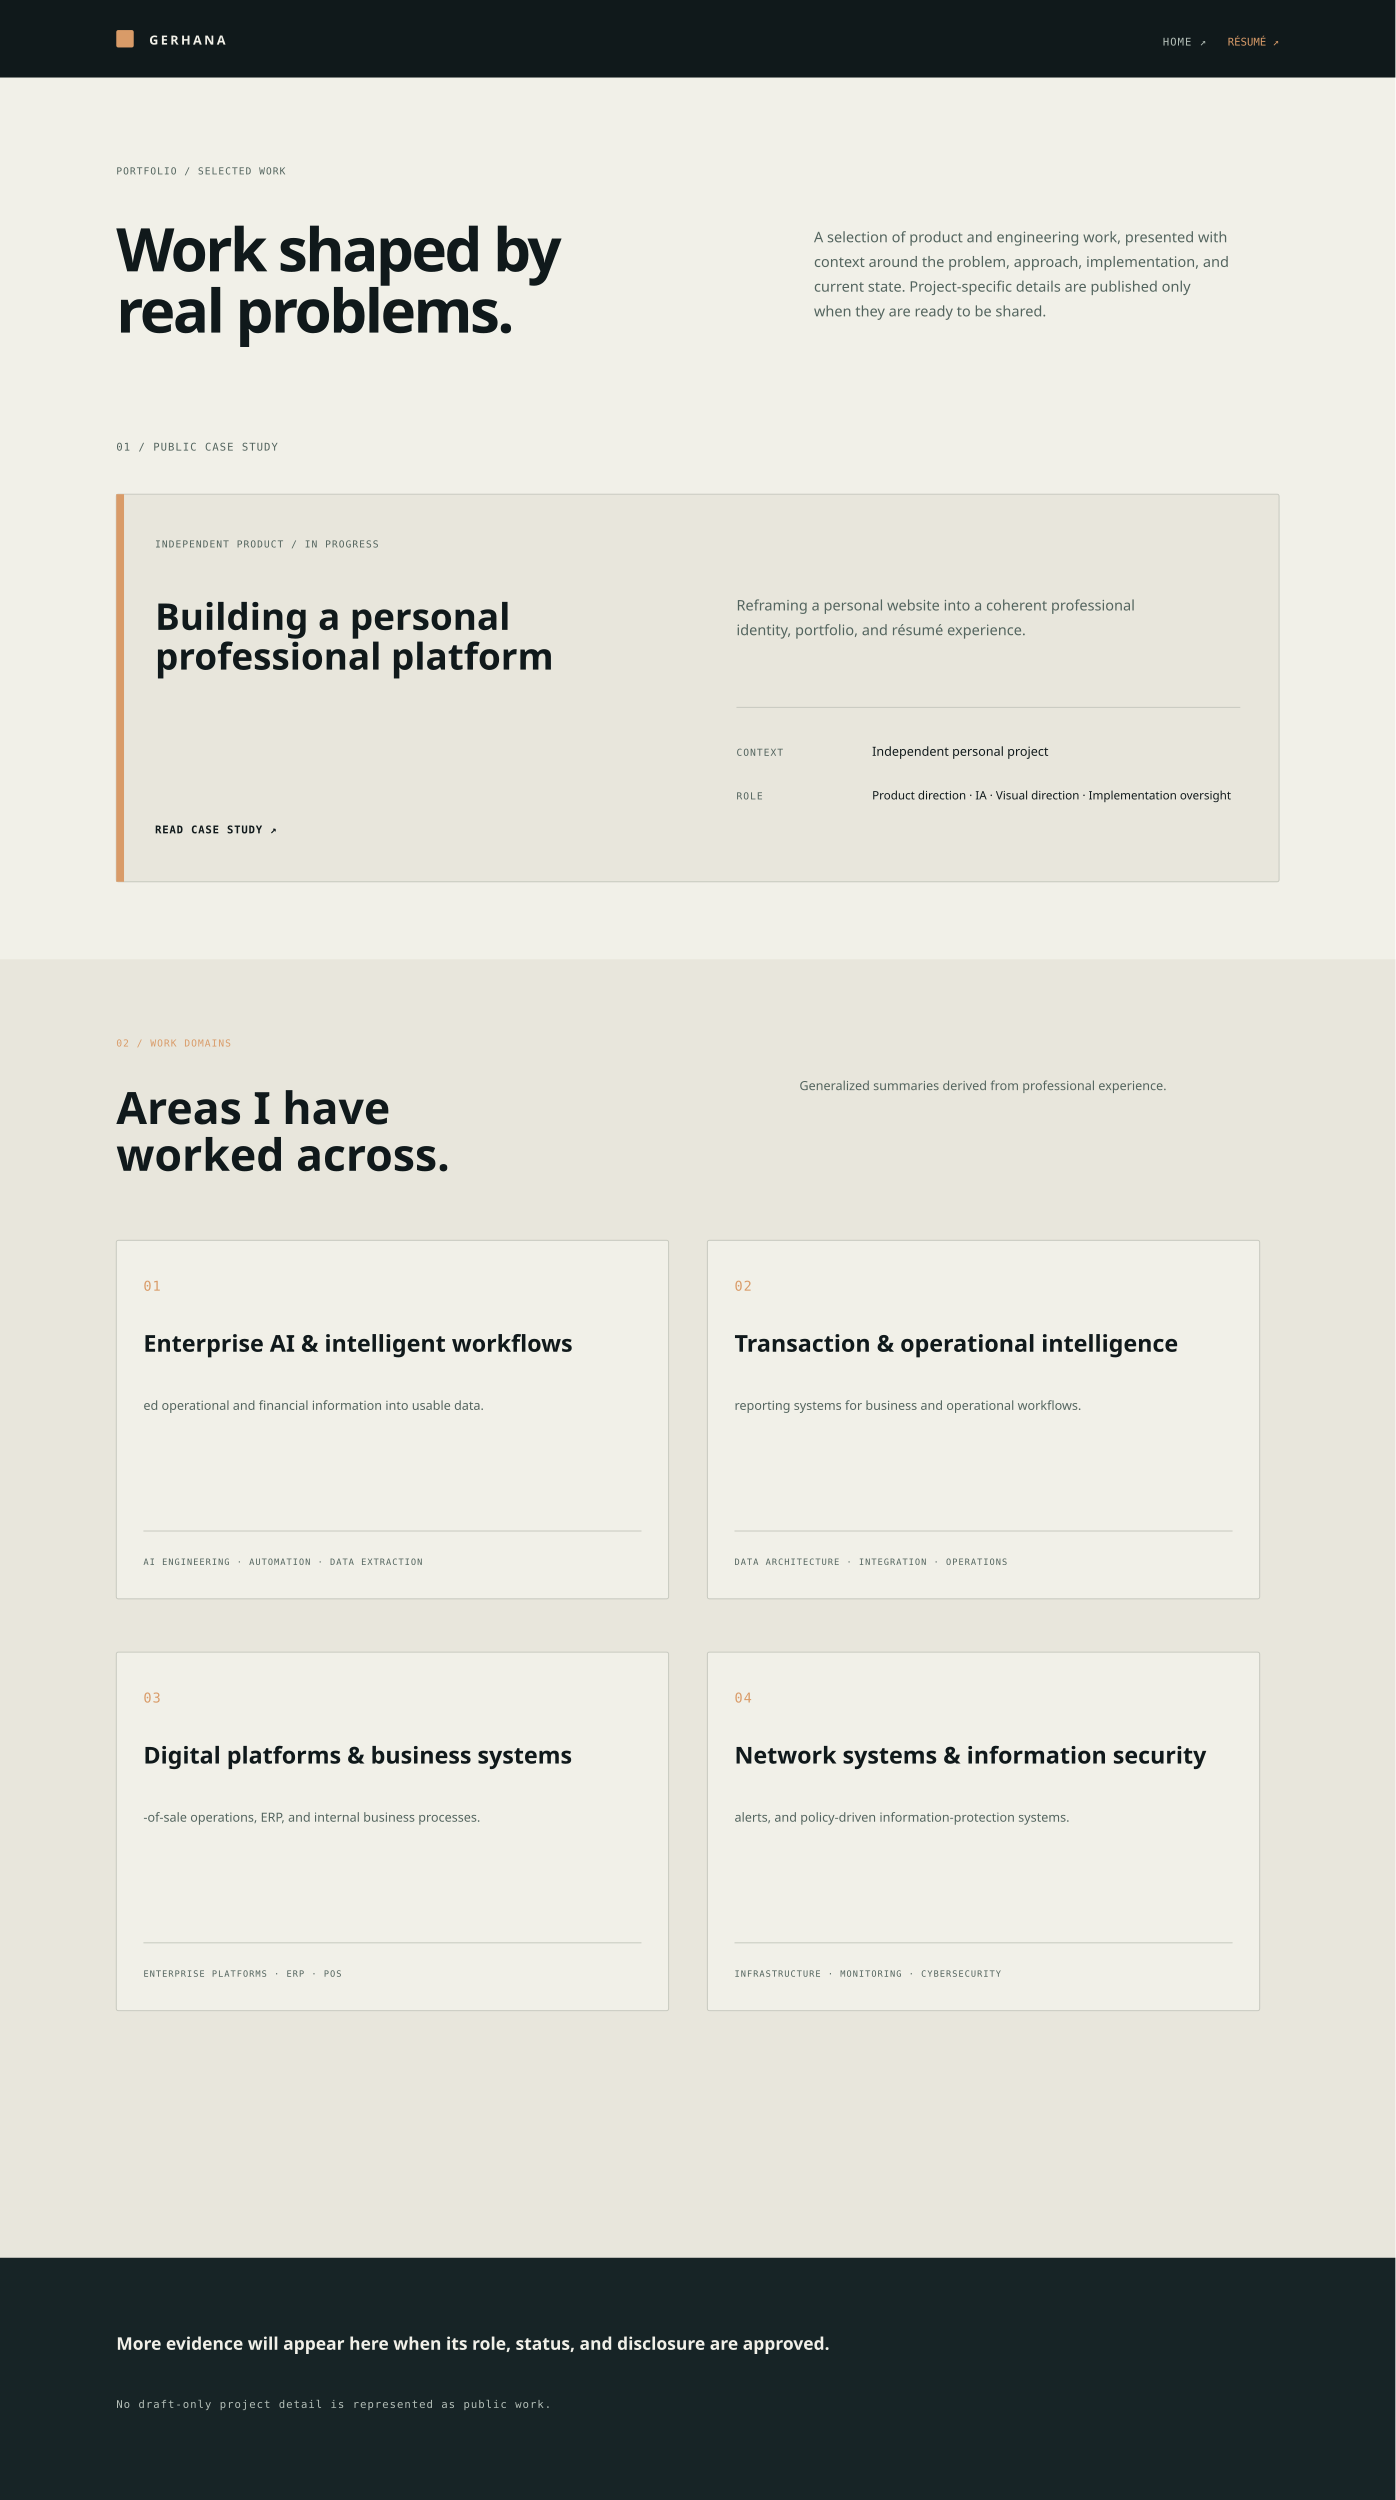
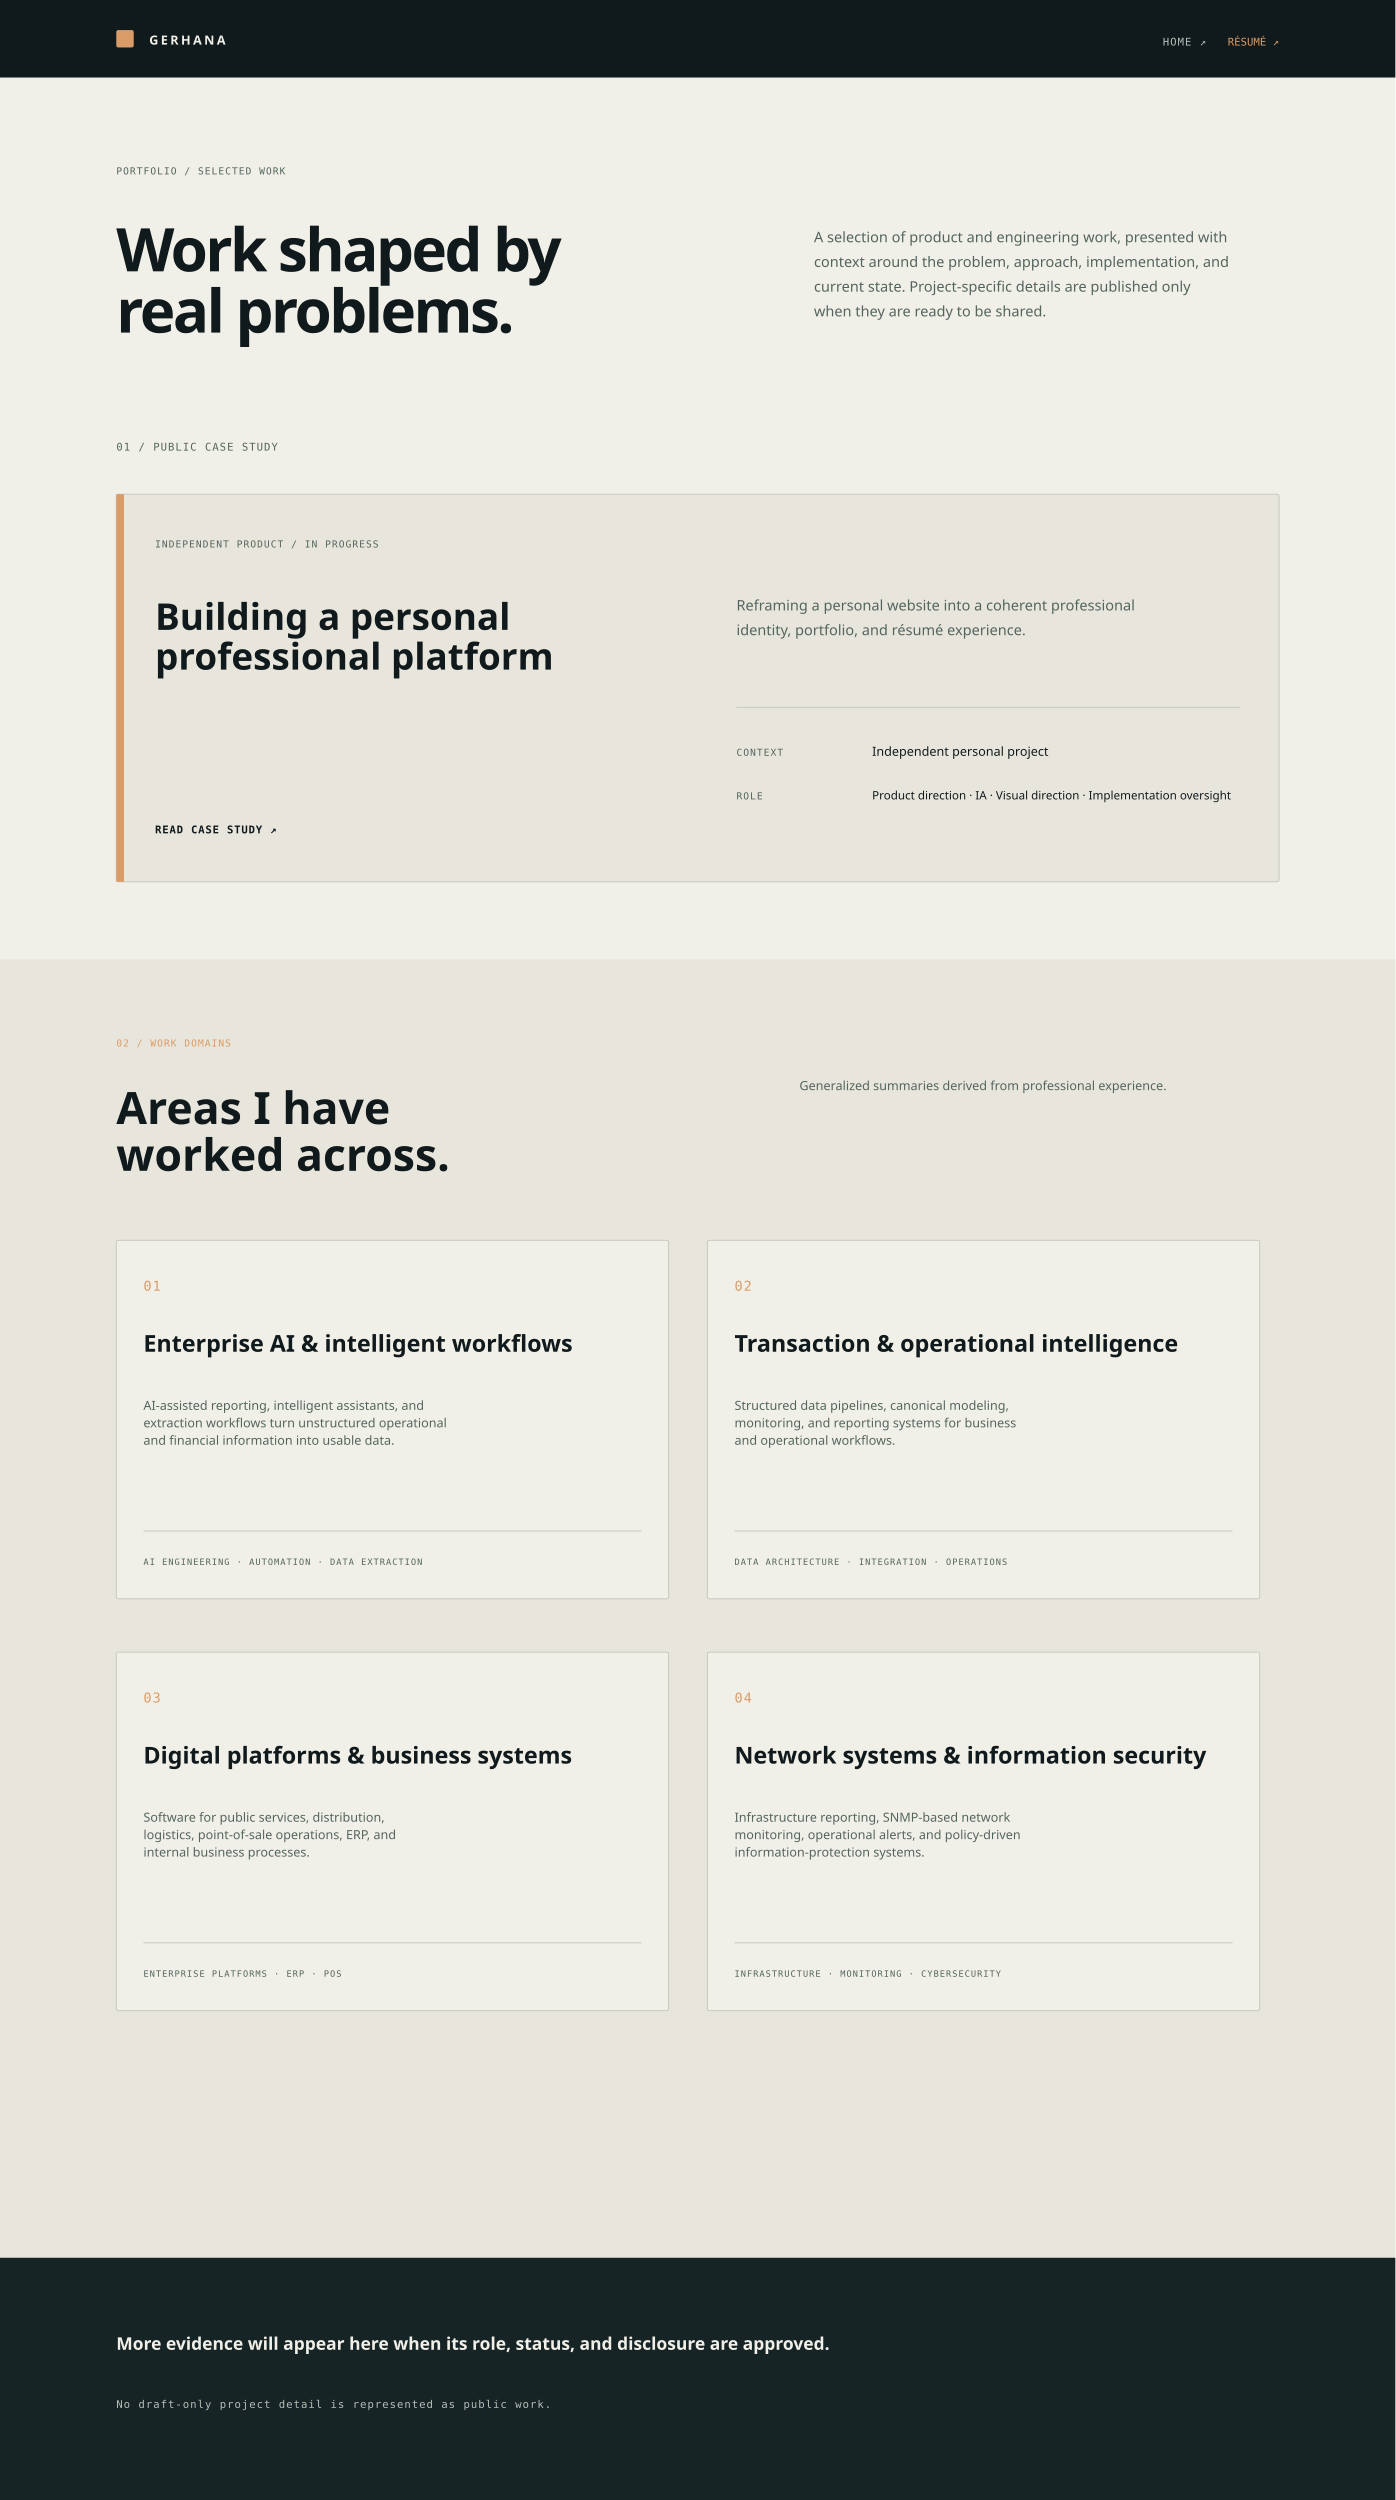
<svg xmlns="http://www.w3.org/2000/svg" width="1440" height="2580" viewBox="0 0 1440 2580" role="img" aria-labelledby="t d">
  <rect x="0" y="0" width="1440" height="2580" rx="0" fill="#F1F0E8" stroke="none" stroke-width="1" />
  <rect x="0" y="0" width="1440" height="80" rx="0" fill="#10191B" stroke="none" stroke-width="1" />
  <rect x="120" y="31" width="18" height="18" rx="2" fill="#D99B68" stroke="none" stroke-width="1" />
  <text x="154" y="46" font-family="Plus Jakarta Sans" font-size="13" font-weight="700" fill="#F1F0E8" text-anchor="start" letter-spacing="2.5">GERHANA</text>
  <text x="1200" y="47" font-family="ui-monospace, SFMono-Regular, monospace" font-size="11" font-weight="500" fill="#B4BFB8" text-anchor="start" letter-spacing="1">HOME ↗</text>
  <text x="1320" y="47" font-family="ui-monospace, monospace" font-size="11" font-weight="400" fill="#D99B68" text-anchor="end">RÉSUMÉ ↗</text>
  <text x="120" y="180" font-family="ui-monospace, SFMono-Regular, monospace" font-size="10" font-weight="500" fill="#53645E" text-anchor="start" letter-spacing="1">PORTFOLIO / SELECTED WORK</text>
  <text x="120" y="280" font-family="Manrope" font-size="62" font-weight="600" fill="#10191B" letter-spacing="-2.6">
    <tspan x="120" dy="0">Work shaped by</tspan>
    <tspan x="120" dy="63.24">real problems.</tspan>
  </text>
  <text x="840" y="250" font-family="Plus Jakarta Sans" font-size="15" font-weight="400" fill="#53645E">
    <tspan x="840" dy="0">A selection of product and engineering work, presented with</tspan>
    <tspan x="840" dy="25.5">context around the problem, approach, implementation, and</tspan>
    <tspan x="840" dy="25.5">current state. Project-specific details are published only</tspan>
    <tspan x="840" dy="25.5">when they are ready to be shared.</tspan>
  </text>
  <text x="120" y="465" font-family="ui-monospace, SFMono-Regular, monospace" font-size="11" font-weight="500" fill="#53645E" text-anchor="start" letter-spacing="1">01 / PUBLIC CASE STUDY</text>
  <rect x="120" y="510" width="1200" height="400" rx="2" fill="#E8E6DC" stroke="#C6C8BE" stroke-width="1" />
  <rect x="120" y="510" width="8" height="400" rx="0" fill="#D99B68" stroke="none" stroke-width="1" />
  <text x="160" y="565" font-family="ui-monospace, SFMono-Regular, monospace" font-size="10" font-weight="500" fill="#53645E" text-anchor="start" letter-spacing="1">INDEPENDENT PRODUCT / IN PROGRESS</text>
  <text x="160" y="650" font-family="Manrope" font-size="38" font-weight="600" fill="#10191B">
    <tspan x="160" dy="0">Building a personal</tspan>
    <tspan x="160" dy="41.04">professional platform</tspan>
  </text>
  <text x="760" y="630" font-family="Plus Jakarta Sans" font-size="15" font-weight="400" fill="#53645E">
    <tspan x="760" dy="0">Reframing a personal website into a coherent professional</tspan>
    <tspan x="760" dy="25.5">identity, portfolio, and résumé experience.</tspan>
  </text>
  <line x1="760" y1="730" x2="1280" y2="730" stroke="#C6C8BE" stroke-width="1" opacity="1" />
  <text x="760" y="780" font-family="ui-monospace, SFMono-Regular, monospace" font-size="10" font-weight="500" fill="#53645E" text-anchor="start" letter-spacing="1">CONTEXT</text>
  <text x="900" y="780" font-family="Plus Jakarta Sans" font-size="13" font-weight="400" fill="#10191B" text-anchor="start">Independent personal project</text>
  <text x="760" y="825" font-family="ui-monospace, SFMono-Regular, monospace" font-size="10" font-weight="500" fill="#53645E" text-anchor="start" letter-spacing="1">ROLE</text>
  <text x="900" y="825" font-family="Plus Jakarta Sans" font-size="12" font-weight="400" fill="#10191B" text-anchor="start">Product direction · IA · Visual direction · Implementation oversight</text>
  <text x="160" y="860" font-family="ui-monospace, monospace" font-size="11" font-weight="600" fill="#10191B" text-anchor="start" letter-spacing="0.8">READ CASE STUDY ↗</text>
  <rect x="0" y="990" width="1440" height="1340" rx="0" fill="#E8E6DC" stroke="none" stroke-width="1" />
  <text x="120" y="1080" font-family="ui-monospace, SFMono-Regular, monospace" font-size="10" font-weight="500" fill="#D99B68" text-anchor="start" letter-spacing="1">02 / WORK DOMAINS</text>
  <text x="120" y="1160" font-family="Manrope" font-size="46" font-weight="600" fill="#10191B">
    <tspan x="120" dy="0">Areas I have</tspan>
    <tspan x="120" dy="48.3">worked across.</tspan>
  </text>
  <text x="825" y="1125" font-family="Plus Jakarta Sans" font-size="13" font-weight="400" fill="#53645E" text-anchor="start">Generalized summaries derived from professional experience.</text>
  <rect x="120" y="1280" width="570" height="370" rx="2" fill="#F1F0E8" stroke="#C6C8BE" stroke-width="1" />
  <text x="148" y="1332" font-family="ui-monospace, SFMono-Regular, monospace" font-size="14" font-weight="500" fill="#D99B68" text-anchor="start" letter-spacing="1">01</text>
  <text x="148" y="1395" font-family="Manrope" font-size="24" font-weight="600" fill="#10191B" text-anchor="start">Enterprise AI &amp; intelligent workflows</text>
  <text x="148" y="1455" font-family="Plus Jakarta Sans" font-size="13" font-weight="400" fill="#53645E">
-     <tspan x="148" dy="0">ed operational and financial information into usable data.</tspan>
+     <tspan x="148" dy="0">AI-assisted reporting, intelligent assistants, and</tspan>
+     <tspan x="148" dy="18">extraction workflows turn unstructured operational</tspan>
+     <tspan x="148" dy="18">and financial information into usable data.</tspan>
  </text>
  <line x1="148" y1="1580" x2="662" y2="1580" stroke="#C6C8BE" stroke-width="1" opacity="1" />
  <text x="148" y="1615" font-family="ui-monospace, SFMono-Regular, monospace" font-size="9" font-weight="500" fill="#53645E" text-anchor="start" letter-spacing="1">AI ENGINEERING · AUTOMATION · DATA EXTRACTION</text>
  <rect x="730" y="1280" width="570" height="370" rx="2" fill="#F1F0E8" stroke="#C6C8BE" stroke-width="1" />
  <text x="758" y="1332" font-family="ui-monospace, SFMono-Regular, monospace" font-size="14" font-weight="500" fill="#D99B68" text-anchor="start" letter-spacing="1">02</text>
  <text x="758" y="1395" font-family="Manrope" font-size="24" font-weight="600" fill="#10191B" text-anchor="start">Transaction &amp; operational intelligence</text>
  <text x="758" y="1455" font-family="Plus Jakarta Sans" font-size="13" font-weight="400" fill="#53645E">
-     <tspan x="758" dy="0">reporting systems for business and operational workflows.</tspan>
+     <tspan x="758" dy="0">Structured data pipelines, canonical modeling,</tspan>
+     <tspan x="758" dy="18">monitoring, and reporting systems for business</tspan>
+     <tspan x="758" dy="18">and operational workflows.</tspan>
  </text>
  <line x1="758" y1="1580" x2="1272" y2="1580" stroke="#C6C8BE" stroke-width="1" opacity="1" />
  <text x="758" y="1615" font-family="ui-monospace, SFMono-Regular, monospace" font-size="9" font-weight="500" fill="#53645E" text-anchor="start" letter-spacing="1">DATA ARCHITECTURE · INTEGRATION · OPERATIONS</text>
  <rect x="120" y="1705" width="570" height="370" rx="2" fill="#F1F0E8" stroke="#C6C8BE" stroke-width="1" />
  <text x="148" y="1757" font-family="ui-monospace, SFMono-Regular, monospace" font-size="14" font-weight="500" fill="#D99B68" text-anchor="start" letter-spacing="1">03</text>
  <text x="148" y="1820" font-family="Manrope" font-size="24" font-weight="600" fill="#10191B" text-anchor="start">Digital platforms &amp; business systems</text>
  <text x="148" y="1880" font-family="Plus Jakarta Sans" font-size="13" font-weight="400" fill="#53645E">
-     <tspan x="148" dy="0">-of-sale operations, ERP, and internal business processes.</tspan>
+     <tspan x="148" dy="0">Software for public services, distribution,</tspan>
+     <tspan x="148" dy="18">logistics, point-of-sale operations, ERP, and</tspan>
+     <tspan x="148" dy="18">internal business processes.</tspan>
  </text>
  <line x1="148" y1="2005" x2="662" y2="2005" stroke="#C6C8BE" stroke-width="1" opacity="1" />
  <text x="148" y="2040" font-family="ui-monospace, SFMono-Regular, monospace" font-size="9" font-weight="500" fill="#53645E" text-anchor="start" letter-spacing="1">ENTERPRISE PLATFORMS · ERP · POS</text>
  <rect x="730" y="1705" width="570" height="370" rx="2" fill="#F1F0E8" stroke="#C6C8BE" stroke-width="1" />
  <text x="758" y="1757" font-family="ui-monospace, SFMono-Regular, monospace" font-size="14" font-weight="500" fill="#D99B68" text-anchor="start" letter-spacing="1">04</text>
  <text x="758" y="1820" font-family="Manrope" font-size="24" font-weight="600" fill="#10191B" text-anchor="start">Network systems &amp; information security</text>
  <text x="758" y="1880" font-family="Plus Jakarta Sans" font-size="13" font-weight="400" fill="#53645E">
-     <tspan x="758" dy="0">alerts, and policy-driven information-protection systems.</tspan>
+     <tspan x="758" dy="0">Infrastructure reporting, SNMP-based network</tspan>
+     <tspan x="758" dy="18">monitoring, operational alerts, and policy-driven</tspan>
+     <tspan x="758" dy="18">information-protection systems.</tspan>
  </text>
  <line x1="758" y1="2005" x2="1272" y2="2005" stroke="#C6C8BE" stroke-width="1" opacity="1" />
  <text x="758" y="2040" font-family="ui-monospace, SFMono-Regular, monospace" font-size="9" font-weight="500" fill="#53645E" text-anchor="start" letter-spacing="1">INFRASTRUCTURE · MONITORING · CYBERSECURITY</text>
  <rect x="0" y="2330" width="1440" height="250" rx="0" fill="#172426" stroke="none" stroke-width="1" />
  <text x="120" y="2425" font-family="Manrope" font-size="18" font-weight="600" fill="#F1F0E8" text-anchor="start">More evidence will appear here when its role, status, and disclosure are approved.</text>
  <text x="120" y="2485" font-family="ui-monospace, SFMono-Regular, monospace" font-size="11" font-weight="500" fill="#B4BFB8" text-anchor="start" letter-spacing="1">No draft-only project detail is represented as public work.</text>
</svg>
